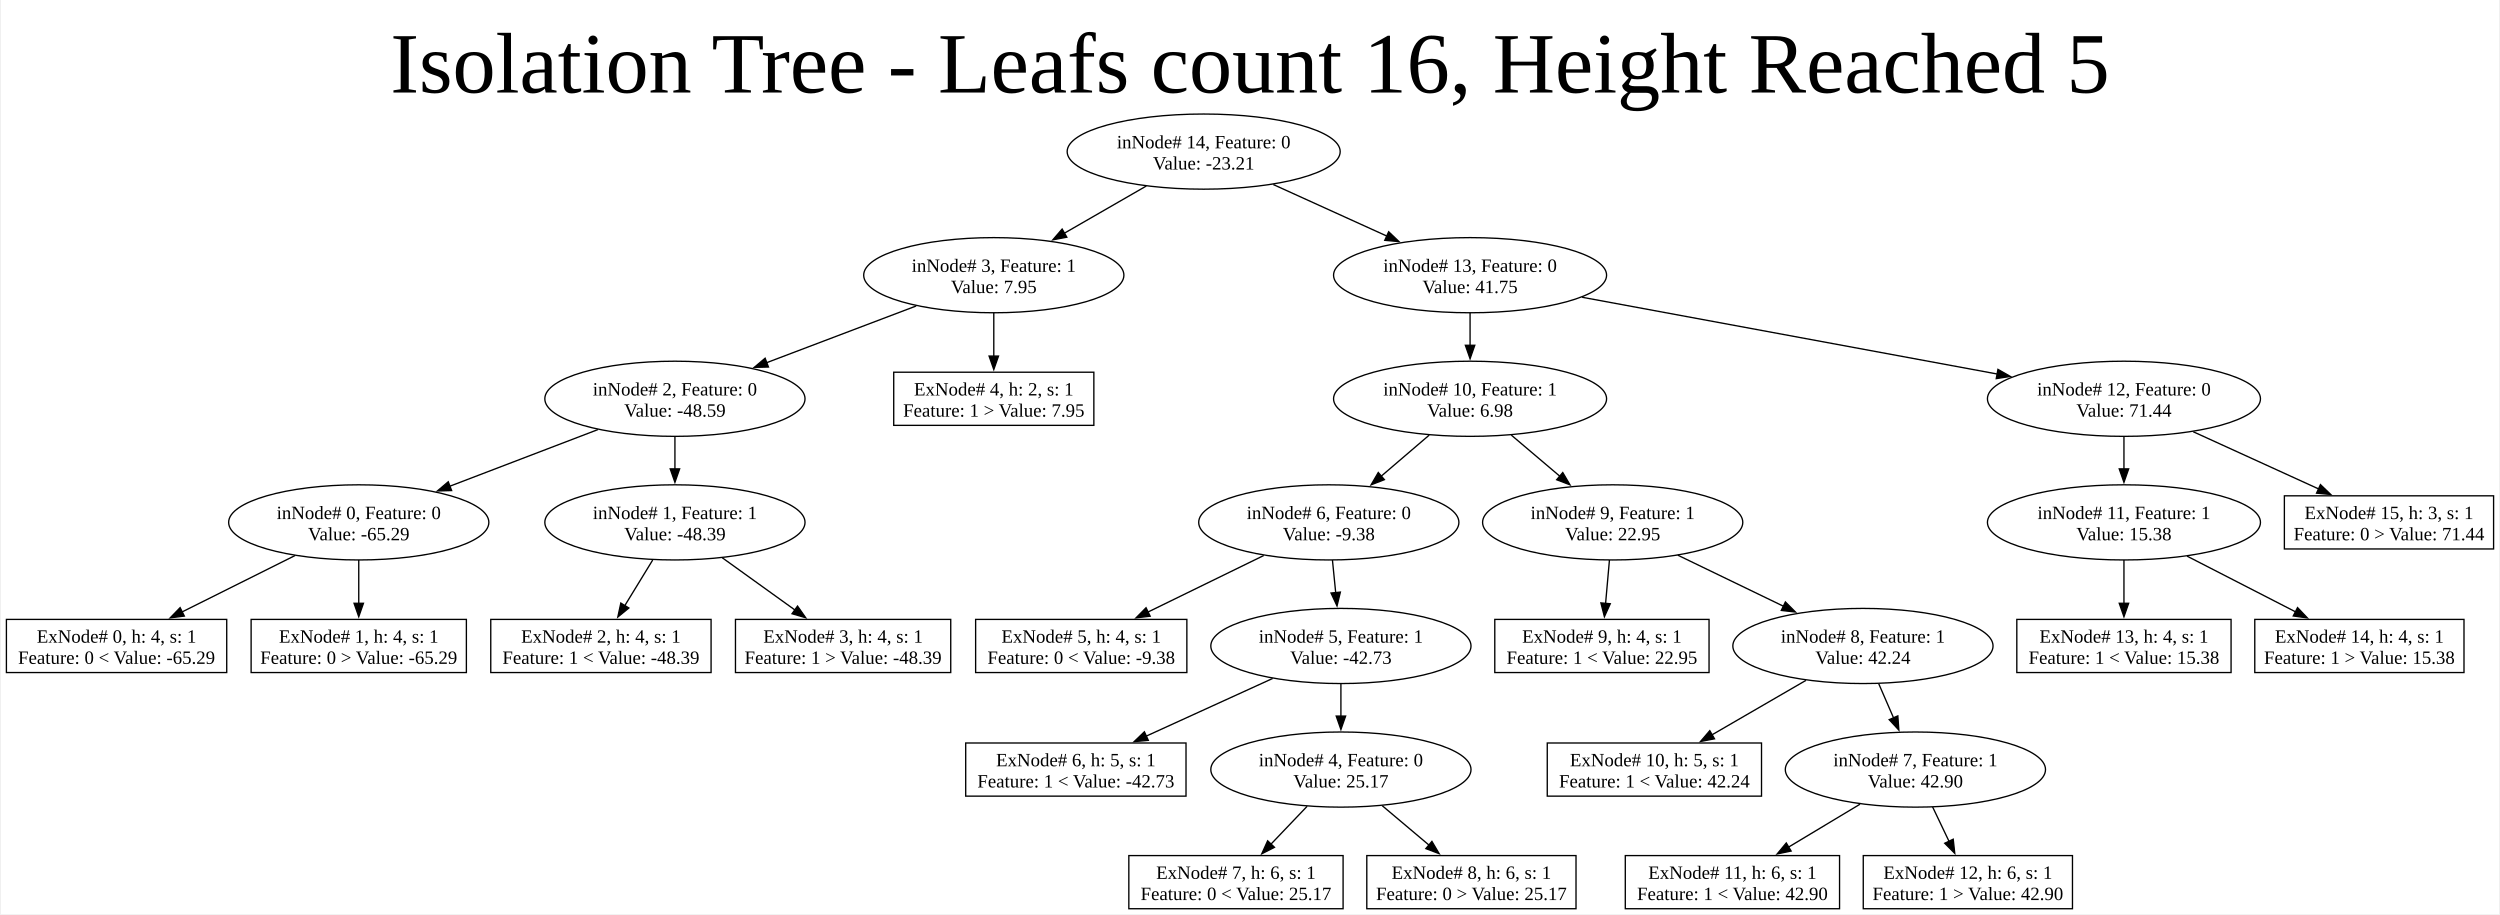
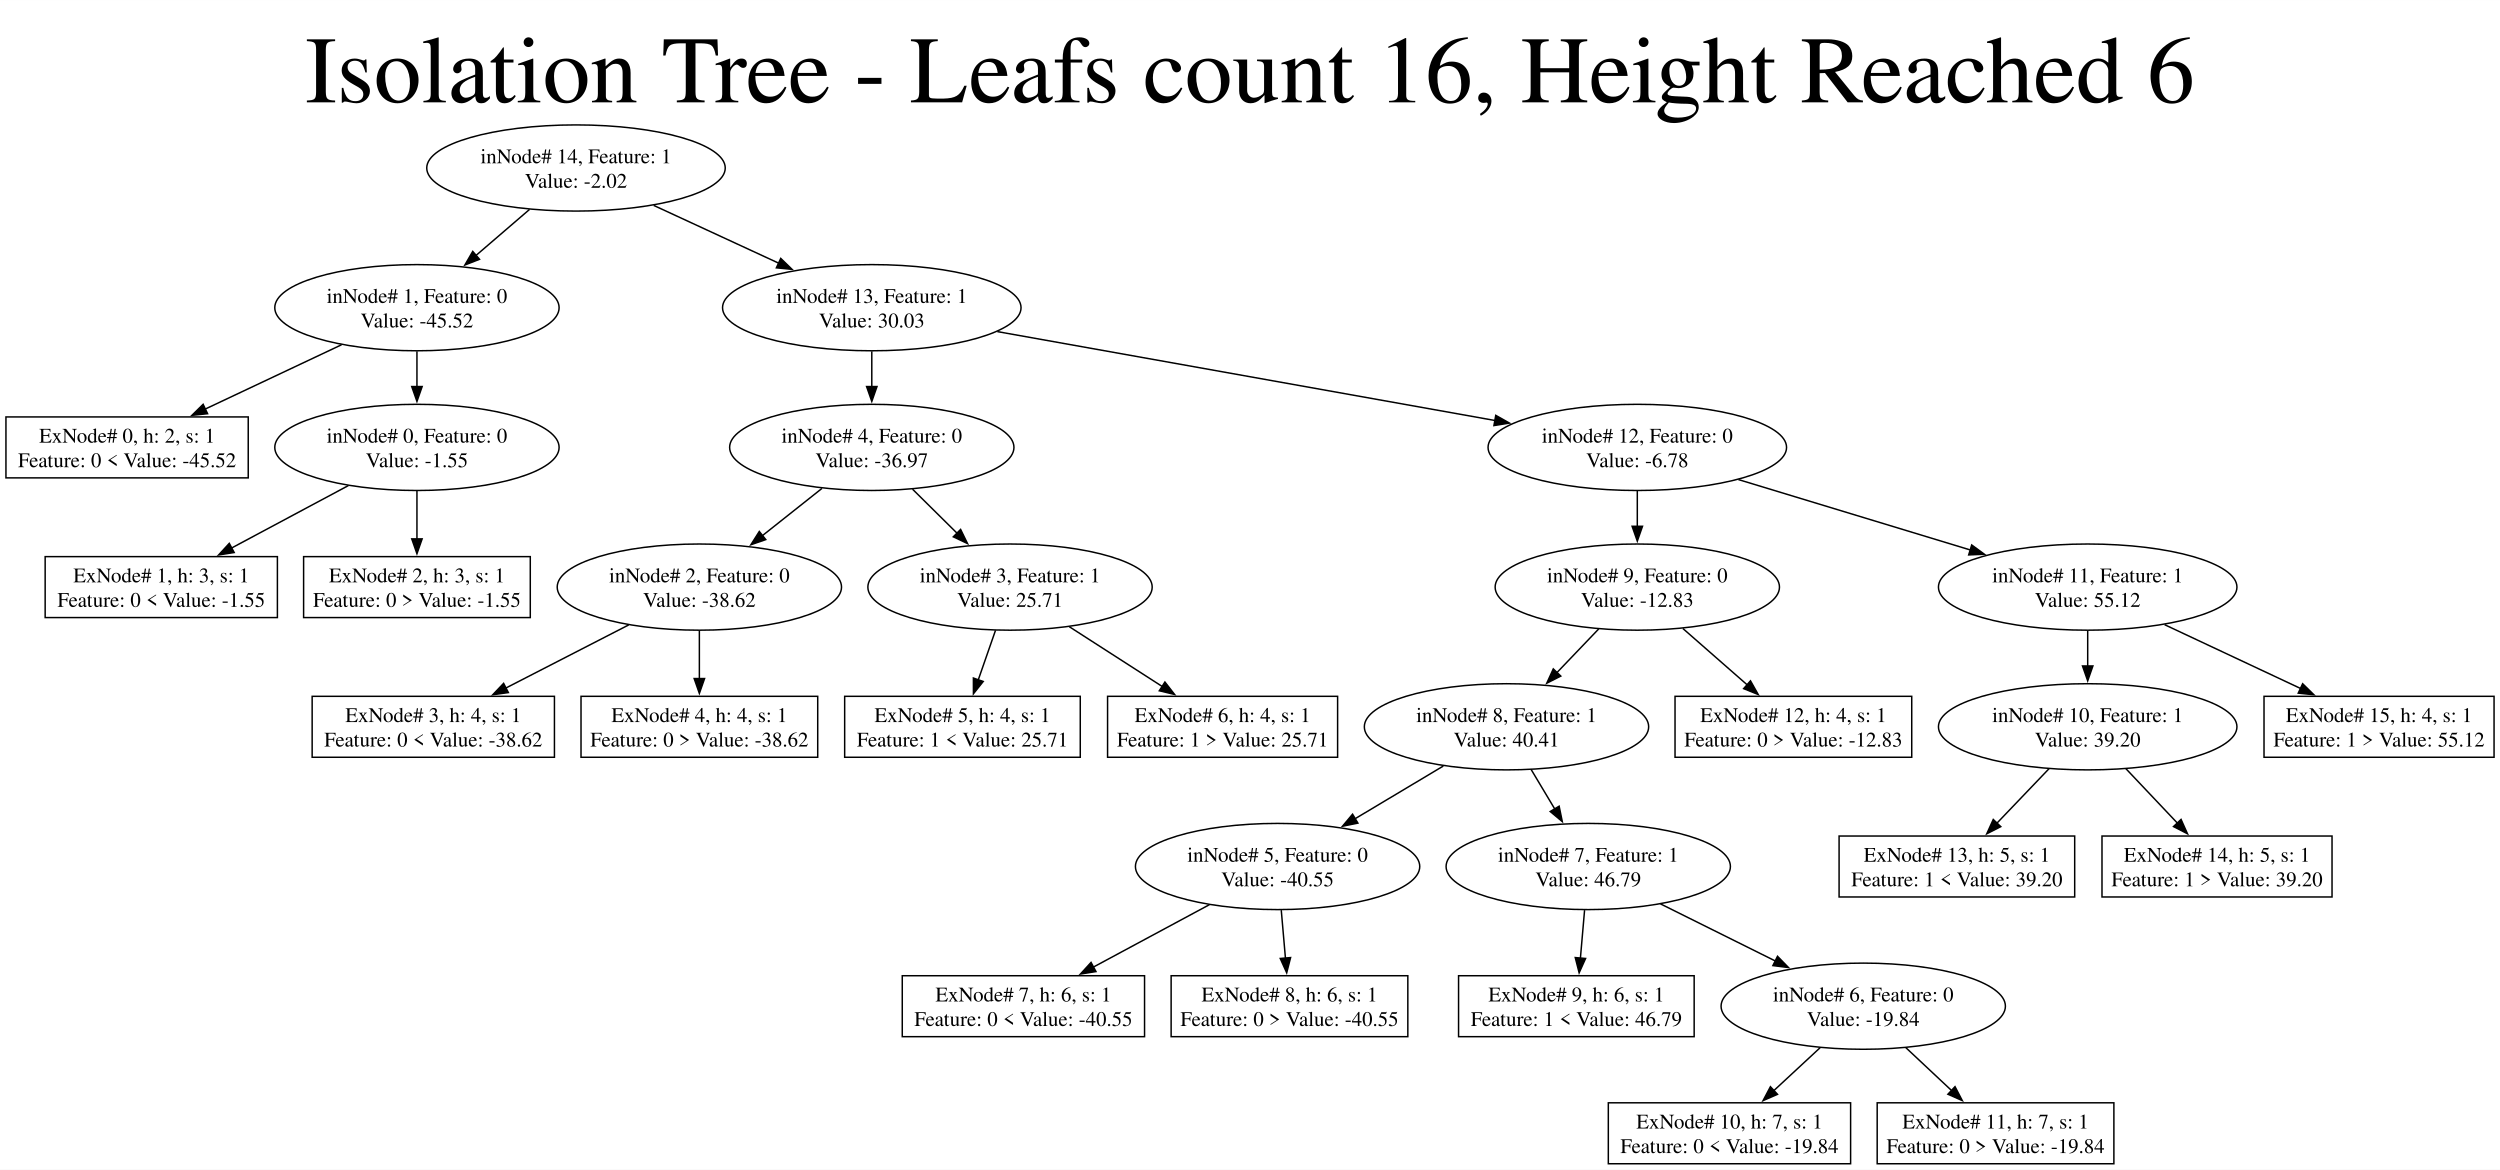
- <svg xmlns="http://www.w3.org/2000/svg" width="1857pt" height="679pt" viewBox="0.00 0.00 1856.62 679.42">
-   <g id="graph0" class="graph" transform="scale(1 1) rotate(0) translate(4 675.42)">
-     <polygon fill="white" stroke="none" points="-4,4 -4,-675.42 1852.62,-675.42 1852.62,4 -4,4" />
-     <text text-anchor="middle" x="924.31" y="-606.62" font-family="Times New Roman,serif" font-size="64.00">Isolation Tree - Leafs count 16, Height Reached 5</text>
+ <svg xmlns="http://www.w3.org/2000/svg" width="1682pt" height="787pt" viewBox="0.00 0.00 1681.88 786.88">
+   <g id="graph0" class="graph" transform="scale(1 1) rotate(0) translate(4 782.88)">
+     <polygon fill="white" stroke="none" points="-4,4 -4,-782.88 1677.88,-782.88 1677.88,4 -4,4" />
+     <text text-anchor="middle" x="836.94" y="-714.08" font-family="Times,serif" font-size="64.00">Isolation Tree - Leafs count 16, Height Reached 6</text>
    <g id="node1" class="node">
-       <ellipse fill="none" stroke="black" cx="889.88" cy="-562.74" rx="101.47" ry="27.93" />
-       <text text-anchor="middle" x="889.88" y="-565.19" font-family="Times New Roman,serif" font-size="14.00">inNode# 14, Feature: 0</text>
-       <text text-anchor="middle" x="889.88" y="-549.44" font-family="Times New Roman,serif" font-size="14.00">Value: -23.21</text>
+       <ellipse fill="none" stroke="black" cx="383.5" cy="-669.89" rx="100.41" ry="28.99" />
+       <text text-anchor="middle" x="383.5" y="-673.09" font-family="Times,serif" font-size="14.00">inNode# 14, Feature: 1</text>
+       <text text-anchor="middle" x="383.5" y="-656.59" font-family="Times,serif" font-size="14.00">Value: -2.02</text>
    </g>
    <g id="node2" class="node">
-       <ellipse fill="none" stroke="black" cx="733.88" cy="-470.88" rx="96.7" ry="27.93" />
-       <text text-anchor="middle" x="733.88" y="-473.33" font-family="Times New Roman,serif" font-size="14.00">inNode# 3, Feature: 1</text>
-       <text text-anchor="middle" x="733.88" y="-457.58" font-family="Times New Roman,serif" font-size="14.00">Value: 7.95</text>
+       <ellipse fill="none" stroke="black" cx="276.5" cy="-575.91" rx="95.64" ry="28.99" />
+       <text text-anchor="middle" x="276.5" y="-579.11" font-family="Times,serif" font-size="14.00">inNode# 1, Feature: 0</text>
+       <text text-anchor="middle" x="276.5" y="-562.61" font-family="Times,serif" font-size="14.00">Value: -45.52</text>
    </g>
    <g id="edge1" class="edge">
-       <path fill="none" stroke="black" d="M847.25,-537.18C828.42,-526.34 806.1,-513.48 786.26,-502.05" />
-       <polygon fill="black" stroke="black" points="788.17,-499.12 777.76,-497.16 784.68,-505.18 788.17,-499.12" />
+       <path fill="none" stroke="black" d="M352.26,-642.04C340.95,-632.31 328.01,-621.19 316.07,-610.92" />
+       <polygon fill="black" stroke="black" points="318.6,-608.48 308.74,-604.62 314.04,-613.79 318.6,-608.48" />
+     </g>
+     <g id="node7" class="node">
+       <ellipse fill="none" stroke="black" cx="582.5" cy="-575.91" rx="100.41" ry="28.99" />
+       <text text-anchor="middle" x="582.5" y="-579.11" font-family="Times,serif" font-size="14.00">inNode# 13, Feature: 1</text>
+       <text text-anchor="middle" x="582.5" y="-562.61" font-family="Times,serif" font-size="14.00">Value: 30.03</text>
+     </g>
+     <g id="edge6" class="edge">
+       <path fill="none" stroke="black" d="M435.78,-644.72C461.62,-632.78 492.98,-618.28 520.07,-605.76" />
+       <polygon fill="black" stroke="black" points="521.24,-609.08 528.85,-601.71 518.3,-602.72 521.24,-609.08" />
+     </g>
+     <g id="node3" class="node">
+       <polygon fill="none" stroke="black" points="163,-502.42 0,-502.42 0,-461.42 163,-461.42 163,-502.42" />
+       <text text-anchor="middle" x="81.5" y="-485.12" font-family="Times,serif" font-size="14.00">ExNode# 0, h: 2, s: 1</text>
+       <text text-anchor="middle" x="81.5" y="-468.62" font-family="Times,serif" font-size="14.00"> Feature: 0 &lt; Value: -45.52</text>
+     </g>
+     <g id="edge2" class="edge">
+       <path fill="none" stroke="black" d="M225.78,-550.98C197.53,-537.66 162.43,-521.1 133.92,-507.65" />
+       <polygon fill="black" stroke="black" points="135.65,-504.59 125.11,-503.49 132.66,-510.92 135.65,-504.59" />
+     </g>
+     <g id="node4" class="node">
+       <ellipse fill="none" stroke="black" cx="276.5" cy="-481.92" rx="95.64" ry="28.99" />
+       <text text-anchor="middle" x="276.5" y="-485.12" font-family="Times,serif" font-size="14.00">inNode# 0, Feature: 0</text>
+       <text text-anchor="middle" x="276.5" y="-468.62" font-family="Times,serif" font-size="14.00">Value: -1.55</text>
+     </g>
+     <g id="edge3" class="edge">
+       <path fill="none" stroke="black" d="M276.5,-546.56C276.5,-539.04 276.5,-530.78 276.5,-522.77" />
+       <polygon fill="black" stroke="black" points="280,-522.85 276.5,-512.85 273,-522.85 280,-522.85" />
+     </g>
+     <g id="node5" class="node">
+       <polygon fill="none" stroke="black" points="182.62,-408.44 26.38,-408.44 26.38,-367.44 182.62,-367.44 182.62,-408.44" />
+       <text text-anchor="middle" x="104.5" y="-391.14" font-family="Times,serif" font-size="14.00">ExNode# 1, h: 3, s: 1</text>
+       <text text-anchor="middle" x="104.5" y="-374.64" font-family="Times,serif" font-size="14.00"> Feature: 0 &lt; Value: -1.55</text>
+     </g>
+     <g id="edge4" class="edge">
+       <path fill="none" stroke="black" d="M230.41,-456.27C206.11,-443.28 176.36,-427.37 151.88,-414.28" />
+       <polygon fill="black" stroke="black" points="153.55,-411.2 143.08,-409.57 150.25,-417.37 153.55,-411.2" />
+     </g>
+     <g id="node6" class="node">
+       <polygon fill="none" stroke="black" points="352.75,-408.44 200.25,-408.44 200.25,-367.44 352.75,-367.44 352.75,-408.44" />
+       <text text-anchor="middle" x="276.5" y="-391.14" font-family="Times,serif" font-size="14.00">ExNode# 2, h: 3, s: 1</text>
+       <text text-anchor="middle" x="276.5" y="-374.64" font-family="Times,serif" font-size="14.00">Feature: 0 &gt; Value: -1.55</text>
+     </g>
+     <g id="edge5" class="edge">
+       <path fill="none" stroke="black" d="M276.5,-452.57C276.5,-442.3 276.5,-430.63 276.5,-420.12" />
+       <polygon fill="black" stroke="black" points="280,-420.4 276.5,-410.4 273,-420.4 280,-420.4" />
+     </g>
+     <g id="node8" class="node">
+       <ellipse fill="none" stroke="black" cx="582.5" cy="-481.92" rx="95.64" ry="28.99" />
+       <text text-anchor="middle" x="582.5" y="-485.12" font-family="Times,serif" font-size="14.00">inNode# 4, Feature: 0</text>
+       <text text-anchor="middle" x="582.5" y="-468.62" font-family="Times,serif" font-size="14.00">Value: -36.97</text>
+     </g>
+     <g id="edge7" class="edge">
+       <path fill="none" stroke="black" d="M582.5,-546.56C582.5,-539.04 582.5,-530.78 582.5,-522.77" />
+       <polygon fill="black" stroke="black" points="586,-522.85 582.5,-512.85 579,-522.85 586,-522.85" />
+     </g>
+     <g id="node15" class="node">
+       <ellipse fill="none" stroke="black" cx="1097.5" cy="-481.92" rx="100.41" ry="28.99" />
+       <text text-anchor="middle" x="1097.5" y="-485.12" font-family="Times,serif" font-size="14.00">inNode# 12, Feature: 0</text>
+       <text text-anchor="middle" x="1097.5" y="-468.62" font-family="Times,serif" font-size="14.00">Value: -6.78</text>
+     </g>
+     <g id="edge14" class="edge">
+       <path fill="none" stroke="black" d="M666.97,-559.82C758.92,-543.4 905.67,-517.19 1001.81,-500.01" />
+       <polygon fill="black" stroke="black" points="1002.27,-503.49 1011.5,-498.28 1001.04,-496.6 1002.27,-503.49" />
+     </g>
+     <g id="node9" class="node">
+       <ellipse fill="none" stroke="black" cx="466.5" cy="-387.94" rx="95.64" ry="28.99" />
+       <text text-anchor="middle" x="466.5" y="-391.14" font-family="Times,serif" font-size="14.00">inNode# 2, Feature: 0</text>
+       <text text-anchor="middle" x="466.5" y="-374.64" font-family="Times,serif" font-size="14.00">Value: -38.62</text>
+     </g>
+     <g id="edge8" class="edge">
+       <path fill="none" stroke="black" d="M548.95,-454.32C536.44,-444.4 522.08,-433.02 508.89,-422.55" />
+       <polygon fill="black" stroke="black" points="511.17,-419.9 501.16,-416.43 506.82,-425.38 511.17,-419.9" />
+     </g>
+     <g id="node12" class="node">
+       <ellipse fill="none" stroke="black" cx="675.5" cy="-387.94" rx="95.64" ry="28.99" />
+       <text text-anchor="middle" x="675.5" y="-391.14" font-family="Times,serif" font-size="14.00">inNode# 3, Feature: 1</text>
+       <text text-anchor="middle" x="675.5" y="-374.64" font-family="Times,serif" font-size="14.00">Value: 25.71</text>
+     </g>
+     <g id="edge11" class="edge">
+       <path fill="none" stroke="black" d="M609.9,-453.82C619.28,-444.55 629.91,-434.03 639.84,-424.21" />
+       <polygon fill="black" stroke="black" points="642.25,-426.75 646.9,-417.23 637.33,-421.77 642.25,-426.75" />
+     </g>
+     <g id="node10" class="node">
+       <polygon fill="none" stroke="black" points="369,-314.46 206,-314.46 206,-273.46 369,-273.46 369,-314.46" />
+       <text text-anchor="middle" x="287.5" y="-297.16" font-family="Times,serif" font-size="14.00">ExNode# 3, h: 4, s: 1</text>
+       <text text-anchor="middle" x="287.5" y="-280.66" font-family="Times,serif" font-size="14.00"> Feature: 0 &lt; Value: -38.62</text>
+     </g>
+     <g id="edge9" class="edge">
+       <path fill="none" stroke="black" d="M419,-362.53C393.4,-349.38 361.87,-333.17 336.1,-319.93" />
+       <polygon fill="black" stroke="black" points="338.01,-316.98 327.51,-315.52 334.81,-323.2 338.01,-316.98" />
    </g>
    <g id="node11" class="node">
-       <ellipse fill="none" stroke="black" cx="1087.88" cy="-470.88" rx="101.47" ry="27.93" />
-       <text text-anchor="middle" x="1087.88" y="-473.33" font-family="Times New Roman,serif" font-size="14.00">inNode# 13, Feature: 0</text>
-       <text text-anchor="middle" x="1087.88" y="-457.58" font-family="Times New Roman,serif" font-size="14.00">Value: 41.75</text>
+       <polygon fill="none" stroke="black" points="546.12,-314.46 386.88,-314.46 386.88,-273.46 546.12,-273.46 546.12,-314.46" />
+       <text text-anchor="middle" x="466.5" y="-297.16" font-family="Times,serif" font-size="14.00">ExNode# 4, h: 4, s: 1</text>
+       <text text-anchor="middle" x="466.5" y="-280.66" font-family="Times,serif" font-size="14.00">Feature: 0 &gt; Value: -38.62</text>
    </g>
    <g id="edge10" class="edge">
-       <path fill="none" stroke="black" d="M941.64,-538.25C967.55,-526.49 999.09,-512.17 1026.24,-499.85" />
-       <polygon fill="black" stroke="black" points="1027.38,-503.18 1035.04,-495.86 1024.48,-496.8 1027.38,-503.18" />
-     </g>
-     <g id="node3" class="node">
-       <ellipse fill="none" stroke="black" cx="496.88" cy="-379.02" rx="96.7" ry="27.93" />
-       <text text-anchor="middle" x="496.88" y="-381.47" font-family="Times New Roman,serif" font-size="14.00">inNode# 2, Feature: 0</text>
-       <text text-anchor="middle" x="496.88" y="-365.72" font-family="Times New Roman,serif" font-size="14.00">Value: -48.59</text>
-     </g>
-     <g id="edge2" class="edge">
-       <path fill="none" stroke="black" d="M676.2,-448.01C642.68,-435.3 600.24,-419.21 565.06,-405.87" />
-       <polygon fill="black" stroke="black" points="566.4,-402.63 555.81,-402.36 563.92,-409.18 566.4,-402.63" />
-     </g>
-     <g id="node10" class="node">
-       <polygon fill="none" stroke="black" points="808.25,-398.77 659.5,-398.77 659.5,-359.27 808.25,-359.27 808.25,-398.77" />
-       <text text-anchor="middle" x="733.88" y="-381.47" font-family="Times New Roman,serif" font-size="14.00">ExNode# 4, h: 2, s: 1</text>
-       <text text-anchor="middle" x="733.88" y="-365.72" font-family="Times New Roman,serif" font-size="14.00">Feature: 1 &gt; Value: 7.95</text>
-     </g>
-     <g id="edge9" class="edge">
-       <path fill="none" stroke="black" d="M733.88,-442.92C733.88,-432.7 733.88,-421 733.88,-410.48" />
-       <polygon fill="black" stroke="black" points="737.38,-410.76 733.88,-400.76 730.38,-410.76 737.38,-410.76" />
-     </g>
-     <g id="node4" class="node">
-       <ellipse fill="none" stroke="black" cx="261.88" cy="-287.15" rx="96.7" ry="27.93" />
-       <text text-anchor="middle" x="261.88" y="-289.6" font-family="Times New Roman,serif" font-size="14.00">inNode# 0, Feature: 0</text>
-       <text text-anchor="middle" x="261.88" y="-273.85" font-family="Times New Roman,serif" font-size="14.00">Value: -65.29</text>
-     </g>
-     <g id="edge3" class="edge">
-       <path fill="none" stroke="black" d="M439.69,-356.15C406.44,-343.44 364.36,-327.34 329.49,-314.01" />
-       <polygon fill="black" stroke="black" points="330.91,-310.81 320.32,-310.5 328.41,-317.34 330.91,-310.81" />
-     </g>
-     <g id="node7" class="node">
-       <ellipse fill="none" stroke="black" cx="496.88" cy="-287.15" rx="96.7" ry="27.93" />
-       <text text-anchor="middle" x="496.88" y="-289.6" font-family="Times New Roman,serif" font-size="14.00">inNode# 1, Feature: 1</text>
-       <text text-anchor="middle" x="496.88" y="-273.85" font-family="Times New Roman,serif" font-size="14.00">Value: -48.39</text>
-     </g>
-     <g id="edge6" class="edge">
-       <path fill="none" stroke="black" d="M496.88,-351.05C496.88,-343.39 496.88,-334.9 496.88,-326.69" />
-       <polygon fill="black" stroke="black" points="500.38,-326.92 496.88,-316.92 493.38,-326.92 500.38,-326.92" />
-     </g>
-     <g id="node5" class="node">
-       <polygon fill="none" stroke="black" points="163.75,-215.04 0,-215.04 0,-175.54 163.75,-175.54 163.75,-215.04" />
-       <text text-anchor="middle" x="81.88" y="-197.74" font-family="Times New Roman,serif" font-size="14.00">ExNode# 0, h: 4, s: 1</text>
-       <text text-anchor="middle" x="81.88" y="-181.99" font-family="Times New Roman,serif" font-size="14.00"> Feature: 0 &lt; Value: -65.29</text>
-     </g>
-     <g id="edge4" class="edge">
-       <path fill="none" stroke="black" d="M214.58,-262.54C188.65,-249.6 156.56,-233.58 130.43,-220.53" />
-       <polygon fill="black" stroke="black" points="132.24,-217.52 121.73,-216.19 129.11,-223.79 132.24,-217.52" />
-     </g>
-     <g id="node6" class="node">
-       <polygon fill="none" stroke="black" points="341.88,-215.04 181.88,-215.04 181.88,-175.54 341.88,-175.54 341.88,-215.04" />
-       <text text-anchor="middle" x="261.88" y="-197.74" font-family="Times New Roman,serif" font-size="14.00">ExNode# 1, h: 4, s: 1</text>
-       <text text-anchor="middle" x="261.88" y="-181.99" font-family="Times New Roman,serif" font-size="14.00">Feature: 0 &gt; Value: -65.29</text>
-     </g>
-     <g id="edge5" class="edge">
-       <path fill="none" stroke="black" d="M261.88,-259.19C261.88,-248.98 261.88,-237.27 261.88,-226.76" />
-       <polygon fill="black" stroke="black" points="265.38,-227.04 261.88,-217.04 258.38,-227.04 265.38,-227.04" />
-     </g>
-     <g id="node8" class="node">
-       <polygon fill="none" stroke="black" points="523.75,-215.04 360,-215.04 360,-175.54 523.75,-175.54 523.75,-215.04" />
-       <text text-anchor="middle" x="441.88" y="-197.74" font-family="Times New Roman,serif" font-size="14.00">ExNode# 2, h: 4, s: 1</text>
-       <text text-anchor="middle" x="441.88" y="-181.99" font-family="Times New Roman,serif" font-size="14.00"> Feature: 1 &lt; Value: -48.39</text>
-     </g>
-     <g id="edge7" class="edge">
-       <path fill="none" stroke="black" d="M480.37,-259.19C473.78,-248.43 466.19,-236.01 459.49,-225.07" />
-       <polygon fill="black" stroke="black" points="462.64,-223.52 454.44,-216.82 456.67,-227.18 462.64,-223.52" />
-     </g>
-     <g id="node9" class="node">
-       <polygon fill="none" stroke="black" points="701.88,-215.04 541.88,-215.04 541.88,-175.54 701.88,-175.54 701.88,-215.04" />
-       <text text-anchor="middle" x="621.88" y="-197.74" font-family="Times New Roman,serif" font-size="14.00">ExNode# 3, h: 4, s: 1</text>
-       <text text-anchor="middle" x="621.88" y="-181.99" font-family="Times New Roman,serif" font-size="14.00">Feature: 1 &gt; Value: -48.39</text>
-     </g>
-     <g id="edge8" class="edge">
-       <path fill="none" stroke="black" d="M532.03,-260.88C548.97,-248.71 569.24,-234.13 586.24,-221.91" />
-       <polygon fill="black" stroke="black" points="588,-224.95 594.08,-216.28 583.92,-219.27 588,-224.95" />
-     </g>
-     <g id="node12" class="node">
-       <ellipse fill="none" stroke="black" cx="1087.88" cy="-379.02" rx="101.47" ry="27.93" />
-       <text text-anchor="middle" x="1087.88" y="-381.47" font-family="Times New Roman,serif" font-size="14.00">inNode# 10, Feature: 1</text>
-       <text text-anchor="middle" x="1087.88" y="-365.72" font-family="Times New Roman,serif" font-size="14.00">Value: 6.98</text>
-     </g>
-     <g id="edge11" class="edge">
-       <path fill="none" stroke="black" d="M1087.88,-442.92C1087.88,-435.25 1087.88,-426.76 1087.88,-418.56" />
-       <polygon fill="black" stroke="black" points="1091.38,-418.78 1087.88,-408.78 1084.38,-418.78 1091.38,-418.78" />
+       <path fill="none" stroke="black" d="M466.5,-358.59C466.5,-348.31 466.5,-336.65 466.5,-326.14" />
+       <polygon fill="black" stroke="black" points="470,-326.41 466.5,-316.41 463,-326.41 470,-326.41" />
+     </g>
+     <g id="node13" class="node">
+       <polygon fill="none" stroke="black" points="722.75,-314.46 564.25,-314.46 564.25,-273.46 722.75,-273.46 722.75,-314.46" />
+       <text text-anchor="middle" x="643.5" y="-297.16" font-family="Times,serif" font-size="14.00">ExNode# 5, h: 4, s: 1</text>
+       <text text-anchor="middle" x="643.5" y="-280.66" font-family="Times,serif" font-size="14.00"> Feature: 1 &lt; Value: 25.71</text>
+     </g>
+     <g id="edge12" class="edge">
+       <path fill="none" stroke="black" d="M665.73,-358.84C662.04,-348.25 657.84,-336.17 654.08,-325.38" />
+       <polygon fill="black" stroke="black" points="657.46,-324.45 650.87,-316.15 650.85,-326.75 657.46,-324.45" />
+     </g>
+     <g id="node14" class="node">
+       <polygon fill="none" stroke="black" points="895.88,-314.46 741.12,-314.46 741.12,-273.46 895.88,-273.46 895.88,-314.46" />
+       <text text-anchor="middle" x="818.5" y="-297.16" font-family="Times,serif" font-size="14.00">ExNode# 6, h: 4, s: 1</text>
+       <text text-anchor="middle" x="818.5" y="-280.66" font-family="Times,serif" font-size="14.00">Feature: 1 &gt; Value: 25.71</text>
+     </g>
+     <g id="edge13" class="edge">
+       <path fill="none" stroke="black" d="M715.33,-361.32C734.85,-348.77 758.3,-333.68 777.91,-321.06" />
+       <polygon fill="black" stroke="black" points="779.7,-324.08 786.21,-315.72 775.91,-318.19 779.7,-324.08" />
+     </g>
+     <g id="node16" class="node">
+       <ellipse fill="none" stroke="black" cx="1097.5" cy="-387.94" rx="95.64" ry="28.99" />
+       <text text-anchor="middle" x="1097.5" y="-391.14" font-family="Times,serif" font-size="14.00">inNode# 9, Feature: 0</text>
+       <text text-anchor="middle" x="1097.5" y="-374.64" font-family="Times,serif" font-size="14.00">Value: -12.83</text>
+     </g>
+     <g id="edge15" class="edge">
+       <path fill="none" stroke="black" d="M1097.5,-452.57C1097.5,-445.06 1097.5,-436.79 1097.5,-428.79" />
+       <polygon fill="black" stroke="black" points="1101,-428.87 1097.5,-418.87 1094,-428.87 1101,-428.87" />
    </g>
    <g id="node27" class="node">
-       <ellipse fill="none" stroke="black" cx="1573.88" cy="-379.02" rx="101.47" ry="27.93" />
-       <text text-anchor="middle" x="1573.88" y="-381.47" font-family="Times New Roman,serif" font-size="14.00">inNode# 12, Feature: 0</text>
-       <text text-anchor="middle" x="1573.88" y="-365.72" font-family="Times New Roman,serif" font-size="14.00">Value: 71.44</text>
+       <ellipse fill="none" stroke="black" cx="1400.5" cy="-387.94" rx="100.41" ry="28.99" />
+       <text text-anchor="middle" x="1400.5" y="-391.14" font-family="Times,serif" font-size="14.00">inNode# 11, Feature: 1</text>
+       <text text-anchor="middle" x="1400.5" y="-374.64" font-family="Times,serif" font-size="14.00">Value: 55.12</text>
    </g>
    <g id="edge26" class="edge">
-       <path fill="none" stroke="black" d="M1171.15,-454.48C1256.86,-438.63 1390.17,-413.98 1479.68,-397.43" />
-       <polygon fill="black" stroke="black" points="1480.23,-400.89 1489.43,-395.63 1478.96,-394.01 1480.23,-400.89" />
-     </g>
-     <g id="node13" class="node">
-       <ellipse fill="none" stroke="black" cx="982.88" cy="-287.15" rx="96.7" ry="27.93" />
-       <text text-anchor="middle" x="982.88" y="-289.6" font-family="Times New Roman,serif" font-size="14.00">inNode# 6, Feature: 0</text>
-       <text text-anchor="middle" x="982.88" y="-273.85" font-family="Times New Roman,serif" font-size="14.00">Value: -9.38</text>
-     </g>
-     <g id="edge12" class="edge">
-       <path fill="none" stroke="black" d="M1057.5,-352.02C1046.29,-342.43 1033.44,-331.43 1021.59,-321.29" />
-       <polygon fill="black" stroke="black" points="1024.2,-318.91 1014.33,-315.07 1019.65,-324.23 1024.2,-318.91" />
+       <path fill="none" stroke="black" d="M1165.5,-460.28C1211.81,-446.22 1273.26,-427.57 1321.71,-412.86" />
+       <polygon fill="black" stroke="black" points="1322.47,-416.29 1331.02,-410.03 1320.43,-409.59 1322.47,-416.29" />
+     </g>
+     <g id="node17" class="node">
+       <ellipse fill="none" stroke="black" cx="1009.5" cy="-293.96" rx="95.64" ry="28.99" />
+       <text text-anchor="middle" x="1009.5" y="-297.16" font-family="Times,serif" font-size="14.00">inNode# 8, Feature: 1</text>
+       <text text-anchor="middle" x="1009.5" y="-280.66" font-family="Times,serif" font-size="14.00">Value: 40.41</text>
+     </g>
+     <g id="edge16" class="edge">
+       <path fill="none" stroke="black" d="M1071.57,-359.84C1062.7,-350.57 1052.64,-340.05 1043.24,-330.23" />
+       <polygon fill="black" stroke="black" points="1046.03,-328.08 1036.59,-323.28 1040.98,-332.92 1046.03,-328.08" />
+     </g>
+     <g id="node26" class="node">
+       <polygon fill="none" stroke="black" points="1282.12,-314.46 1122.88,-314.46 1122.88,-273.46 1282.12,-273.46 1282.12,-314.46" />
+       <text text-anchor="middle" x="1202.5" y="-297.16" font-family="Times,serif" font-size="14.00">ExNode# 12, h: 4, s: 1</text>
+       <text text-anchor="middle" x="1202.5" y="-280.66" font-family="Times,serif" font-size="14.00">Feature: 0 &gt; Value: -12.83</text>
+     </g>
+     <g id="edge25" class="edge">
+       <path fill="none" stroke="black" d="M1128.15,-360.09C1141.76,-348.17 1157.75,-334.16 1171.4,-322.2" />
+       <polygon fill="black" stroke="black" points="1173.64,-324.89 1178.85,-315.67 1169.03,-319.63 1173.64,-324.89" />
+     </g>
+     <g id="node18" class="node">
+       <ellipse fill="none" stroke="black" cx="855.5" cy="-199.97" rx="95.64" ry="28.99" />
+       <text text-anchor="middle" x="855.5" y="-203.17" font-family="Times,serif" font-size="14.00">inNode# 5, Feature: 0</text>
+       <text text-anchor="middle" x="855.5" y="-186.67" font-family="Times,serif" font-size="14.00">Value: -40.55</text>
+     </g>
+     <g id="edge17" class="edge">
+       <path fill="none" stroke="black" d="M967.01,-267.58C948.66,-256.62 927.02,-243.69 907.71,-232.16" />
+       <polygon fill="black" stroke="black" points="909.53,-229.17 899.15,-227.05 905.94,-235.18 909.53,-229.17" />
+     </g>
+     <g id="node21" class="node">
+       <ellipse fill="none" stroke="black" cx="1064.5" cy="-199.97" rx="95.64" ry="28.99" />
+       <text text-anchor="middle" x="1064.5" y="-203.17" font-family="Times,serif" font-size="14.00">inNode# 7, Feature: 1</text>
+       <text text-anchor="middle" x="1064.5" y="-186.67" font-family="Times,serif" font-size="14.00">Value: 46.79</text>
+     </g>
+     <g id="edge20" class="edge">
+       <path fill="none" stroke="black" d="M1026,-265.36C1031.01,-256.98 1036.61,-247.62 1041.95,-238.69" />
+       <polygon fill="black" stroke="black" points="1044.91,-240.55 1047.04,-230.17 1038.91,-236.96 1044.91,-240.55" />
+     </g>
+     <g id="node19" class="node">
+       <polygon fill="none" stroke="black" points="766,-126.49 603,-126.49 603,-85.49 766,-85.49 766,-126.49" />
+       <text text-anchor="middle" x="684.5" y="-109.19" font-family="Times,serif" font-size="14.00">ExNode# 7, h: 6, s: 1</text>
+       <text text-anchor="middle" x="684.5" y="-92.69" font-family="Times,serif" font-size="14.00"> Feature: 0 &lt; Value: -40.55</text>
+     </g>
+     <g id="edge18" class="edge">
+       <path fill="none" stroke="black" d="M809.68,-174.32C785.52,-161.33 755.95,-145.42 731.61,-132.33" />
+       <polygon fill="black" stroke="black" points="733.32,-129.28 722.86,-127.63 730.01,-135.45 733.32,-129.28" />
    </g>
    <g id="node20" class="node">
-       <ellipse fill="none" stroke="black" cx="1193.88" cy="-287.15" rx="96.7" ry="27.93" />
-       <text text-anchor="middle" x="1193.88" y="-289.6" font-family="Times New Roman,serif" font-size="14.00">inNode# 9, Feature: 1</text>
-       <text text-anchor="middle" x="1193.88" y="-273.85" font-family="Times New Roman,serif" font-size="14.00">Value: 22.95</text>
+       <polygon fill="none" stroke="black" points="943.12,-126.49 783.88,-126.49 783.88,-85.49 943.12,-85.49 943.12,-126.49" />
+       <text text-anchor="middle" x="863.5" y="-109.19" font-family="Times,serif" font-size="14.00">ExNode# 8, h: 6, s: 1</text>
+       <text text-anchor="middle" x="863.5" y="-92.69" font-family="Times,serif" font-size="14.00">Feature: 0 &gt; Value: -40.55</text>
    </g>
    <g id="edge19" class="edge">
-       <path fill="none" stroke="black" d="M1118.53,-352.02C1129.85,-342.43 1142.83,-331.43 1154.79,-321.29" />
-       <polygon fill="black" stroke="black" points="1156.77,-324.2 1162.13,-315.07 1152.24,-318.86 1156.77,-324.2" />
-     </g>
-     <g id="node14" class="node">
-       <polygon fill="none" stroke="black" points="877.38,-215.04 720.38,-215.04 720.38,-175.54 877.38,-175.54 877.38,-215.04" />
-       <text text-anchor="middle" x="798.88" y="-197.74" font-family="Times New Roman,serif" font-size="14.00">ExNode# 5, h: 4, s: 1</text>
-       <text text-anchor="middle" x="798.88" y="-181.99" font-family="Times New Roman,serif" font-size="14.00"> Feature: 0 &lt; Value: -9.38</text>
-     </g>
-     <g id="edge13" class="edge">
-       <path fill="none" stroke="black" d="M934.53,-262.54C908.02,-249.6 875.22,-233.58 848.51,-220.53" />
-       <polygon fill="black" stroke="black" points="850.11,-217.42 839.59,-216.18 847.04,-223.71 850.11,-217.42" />
-     </g>
-     <g id="node15" class="node">
-       <ellipse fill="none" stroke="black" cx="991.88" cy="-195.29" rx="96.7" ry="27.93" />
-       <text text-anchor="middle" x="991.88" y="-197.74" font-family="Times New Roman,serif" font-size="14.00">inNode# 5, Feature: 1</text>
-       <text text-anchor="middle" x="991.88" y="-181.99" font-family="Times New Roman,serif" font-size="14.00">Value: -42.73</text>
-     </g>
-     <g id="edge14" class="edge">
-       <path fill="none" stroke="black" d="M985.58,-259.19C986.34,-251.53 987.19,-243.04 988.01,-234.83" />
-       <polygon fill="black" stroke="black" points="991.48,-235.35 988.99,-225.05 984.52,-234.65 991.48,-235.35" />
-     </g>
-     <g id="node16" class="node">
-       <polygon fill="none" stroke="black" points="876.75,-123.18 713,-123.18 713,-83.68 876.75,-83.68 876.75,-123.18" />
-       <text text-anchor="middle" x="794.88" y="-105.88" font-family="Times New Roman,serif" font-size="14.00">ExNode# 6, h: 5, s: 1</text>
-       <text text-anchor="middle" x="794.88" y="-90.13" font-family="Times New Roman,serif" font-size="14.00"> Feature: 1 &lt; Value: -42.73</text>
-     </g>
-     <g id="edge15" class="edge">
-       <path fill="none" stroke="black" d="M941.14,-171.15C912.31,-158 876.26,-141.56 847.17,-128.29" />
-       <polygon fill="black" stroke="black" points="848.72,-125.15 838.17,-124.18 845.82,-131.52 848.72,-125.15" />
-     </g>
-     <g id="node17" class="node">
-       <ellipse fill="none" stroke="black" cx="991.88" cy="-103.43" rx="96.7" ry="27.93" />
-       <text text-anchor="middle" x="991.88" y="-105.88" font-family="Times New Roman,serif" font-size="14.00">inNode# 4, Feature: 0</text>
-       <text text-anchor="middle" x="991.88" y="-90.13" font-family="Times New Roman,serif" font-size="14.00">Value: 25.17</text>
-     </g>
-     <g id="edge16" class="edge">
-       <path fill="none" stroke="black" d="M991.88,-167.33C991.88,-159.67 991.88,-151.18 991.88,-142.97" />
-       <polygon fill="black" stroke="black" points="995.38,-143.2 991.88,-133.2 988.38,-143.2 995.38,-143.2" />
-     </g>
-     <g id="node18" class="node">
-       <polygon fill="none" stroke="black" points="993.5,-39.5 834.25,-39.5 834.25,0 993.5,0 993.5,-39.5" />
-       <text text-anchor="middle" x="913.88" y="-22.2" font-family="Times New Roman,serif" font-size="14.00">ExNode# 7, h: 6, s: 1</text>
-       <text text-anchor="middle" x="913.88" y="-6.45" font-family="Times New Roman,serif" font-size="14.00"> Feature: 0 &lt; Value: 25.17</text>
-     </g>
-     <g id="edge17" class="edge">
-       <path fill="none" stroke="black" d="M966.77,-76.14C958.19,-67.16 948.59,-57.1 939.95,-48.05" />
-       <polygon fill="black" stroke="black" points="942.5,-45.65 933.06,-40.84 937.43,-50.49 942.5,-45.65" />
-     </g>
-     <g id="node19" class="node">
-       <polygon fill="none" stroke="black" points="1166.62,-39.5 1011.12,-39.5 1011.12,0 1166.62,0 1166.62,-39.5" />
-       <text text-anchor="middle" x="1088.88" y="-22.2" font-family="Times New Roman,serif" font-size="14.00">ExNode# 8, h: 6, s: 1</text>
-       <text text-anchor="middle" x="1088.88" y="-6.45" font-family="Times New Roman,serif" font-size="14.00">Feature: 0 &gt; Value: 25.17</text>
-     </g>
-     <g id="edge18" class="edge">
-       <path fill="none" stroke="black" d="M1022.57,-76.59C1033.69,-67.22 1046.27,-56.63 1057.45,-47.21" />
-       <polygon fill="black" stroke="black" points="1059.52,-50.05 1064.91,-40.93 1055.01,-44.69 1059.52,-50.05" />
-     </g>
-     <g id="node21" class="node">
-       <polygon fill="none" stroke="black" points="1265.5,-215.04 1106.25,-215.04 1106.25,-175.54 1265.5,-175.54 1265.5,-215.04" />
-       <text text-anchor="middle" x="1185.88" y="-197.74" font-family="Times New Roman,serif" font-size="14.00">ExNode# 9, h: 4, s: 1</text>
-       <text text-anchor="middle" x="1185.88" y="-181.99" font-family="Times New Roman,serif" font-size="14.00"> Feature: 1 &lt; Value: 22.95</text>
-     </g>
-     <g id="edge20" class="edge">
-       <path fill="none" stroke="black" d="M1191.47,-259.19C1190.57,-248.98 1189.52,-237.27 1188.59,-226.76" />
-       <polygon fill="black" stroke="black" points="1192.09,-226.69 1187.72,-217.04 1185.12,-227.31 1192.09,-226.69" />
+       <path fill="none" stroke="black" d="M857.97,-170.63C858.86,-160.35 859.87,-148.68 860.79,-138.17" />
+       <polygon fill="black" stroke="black" points="864.25,-138.71 861.63,-128.44 857.28,-138.1 864.25,-138.71" />
    </g>
    <g id="node22" class="node">
-       <ellipse fill="none" stroke="black" cx="1379.88" cy="-195.29" rx="96.7" ry="27.93" />
-       <text text-anchor="middle" x="1379.88" y="-197.74" font-family="Times New Roman,serif" font-size="14.00">inNode# 8, Feature: 1</text>
-       <text text-anchor="middle" x="1379.88" y="-181.99" font-family="Times New Roman,serif" font-size="14.00">Value: 42.24</text>
+       <polygon fill="none" stroke="black" points="1135.75,-126.49 977.25,-126.49 977.25,-85.49 1135.75,-85.49 1135.75,-126.49" />
+       <text text-anchor="middle" x="1056.5" y="-109.19" font-family="Times,serif" font-size="14.00">ExNode# 9, h: 6, s: 1</text>
+       <text text-anchor="middle" x="1056.5" y="-92.69" font-family="Times,serif" font-size="14.00"> Feature: 1 &lt; Value: 46.79</text>
    </g>
    <g id="edge21" class="edge">
-       <path fill="none" stroke="black" d="M1242.26,-262.78C1266.29,-251.17 1295.53,-237.04 1320.86,-224.8" />
-       <polygon fill="black" stroke="black" points="1322.24,-228.02 1329.72,-220.52 1319.2,-221.72 1322.24,-228.02" />
+       <path fill="none" stroke="black" d="M1062.03,-170.63C1061.14,-160.35 1060.13,-148.68 1059.21,-138.17" />
+       <polygon fill="black" stroke="black" points="1062.72,-138.1 1058.37,-128.44 1055.75,-138.71 1062.72,-138.1" />
    </g>
    <g id="node23" class="node">
-       <polygon fill="none" stroke="black" points="1304.5,-123.18 1145.25,-123.18 1145.25,-83.68 1304.5,-83.68 1304.5,-123.18" />
-       <text text-anchor="middle" x="1224.88" y="-105.88" font-family="Times New Roman,serif" font-size="14.00">ExNode# 10, h: 5, s: 1</text>
-       <text text-anchor="middle" x="1224.88" y="-90.13" font-family="Times New Roman,serif" font-size="14.00"> Feature: 1 &lt; Value: 42.24</text>
+       <ellipse fill="none" stroke="black" cx="1249.5" cy="-105.99" rx="95.64" ry="28.99" />
+       <text text-anchor="middle" x="1249.5" y="-109.19" font-family="Times,serif" font-size="14.00">inNode# 6, Feature: 0</text>
+       <text text-anchor="middle" x="1249.5" y="-92.69" font-family="Times,serif" font-size="14.00">Value: -19.84</text>
    </g>
    <g id="edge22" class="edge">
-       <path fill="none" stroke="black" d="M1337.52,-169.74C1315.85,-157.18 1289.54,-141.92 1267.79,-129.31" />
-       <polygon fill="black" stroke="black" points="1269.56,-126.29 1259.15,-124.3 1266.05,-132.35 1269.56,-126.29" />
+       <path fill="none" stroke="black" d="M1113.11,-174.81C1136.82,-163.02 1165.54,-148.74 1190.5,-136.33" />
+       <polygon fill="black" stroke="black" points="1191.82,-139.58 1199.22,-131.99 1188.71,-133.31 1191.82,-139.58" />
    </g>
    <g id="node24" class="node">
-       <ellipse fill="none" stroke="black" cx="1418.88" cy="-103.43" rx="96.7" ry="27.93" />
-       <text text-anchor="middle" x="1418.88" y="-105.88" font-family="Times New Roman,serif" font-size="14.00">inNode# 7, Feature: 1</text>
-       <text text-anchor="middle" x="1418.88" y="-90.13" font-family="Times New Roman,serif" font-size="14.00">Value: 42.90</text>
+       <polygon fill="none" stroke="black" points="1241,-41 1078,-41 1078,0 1241,0 1241,-41" />
+       <text text-anchor="middle" x="1159.5" y="-23.7" font-family="Times,serif" font-size="14.00">ExNode# 10, h: 7, s: 1</text>
+       <text text-anchor="middle" x="1159.5" y="-7.2" font-family="Times,serif" font-size="14.00"> Feature: 0 &lt; Value: -19.84</text>
    </g>
    <g id="edge23" class="edge">
-       <path fill="none" stroke="black" d="M1391.58,-167.33C1395.05,-159.33 1398.91,-150.43 1402.62,-141.89" />
-       <polygon fill="black" stroke="black" points="1405.81,-143.33 1406.58,-132.76 1399.39,-140.54 1405.81,-143.33" />
+       <path fill="none" stroke="black" d="M1220.53,-78.11C1210.49,-68.8 1199.23,-58.36 1189.14,-49" />
+       <polygon fill="black" stroke="black" points="1191.82,-46.7 1182.1,-42.47 1187.06,-51.84 1191.82,-46.7" />
    </g>
    <g id="node25" class="node">
-       <polygon fill="none" stroke="black" points="1362.5,-39.5 1203.25,-39.5 1203.25,0 1362.5,0 1362.5,-39.5" />
-       <text text-anchor="middle" x="1282.88" y="-22.2" font-family="Times New Roman,serif" font-size="14.00">ExNode# 11, h: 6, s: 1</text>
-       <text text-anchor="middle" x="1282.88" y="-6.45" font-family="Times New Roman,serif" font-size="14.00"> Feature: 1 &lt; Value: 42.90</text>
+       <polygon fill="none" stroke="black" points="1418.12,-41 1258.88,-41 1258.88,0 1418.12,0 1418.12,-41" />
+       <text text-anchor="middle" x="1338.5" y="-23.7" font-family="Times,serif" font-size="14.00">ExNode# 11, h: 7, s: 1</text>
+       <text text-anchor="middle" x="1338.5" y="-7.2" font-family="Times,serif" font-size="14.00">Feature: 0 &gt; Value: -19.84</text>
    </g>
    <g id="edge24" class="edge">
-       <path fill="none" stroke="black" d="M1377.7,-77.7C1360.84,-67.58 1341.36,-55.87 1324.46,-45.72" />
-       <polygon fill="black" stroke="black" points="1326.51,-42.88 1316.14,-40.73 1322.91,-48.88 1326.51,-42.88" />
-     </g>
-     <g id="node26" class="node">
-       <polygon fill="none" stroke="black" points="1535.62,-39.5 1380.12,-39.5 1380.12,0 1535.62,0 1535.62,-39.5" />
-       <text text-anchor="middle" x="1457.88" y="-22.2" font-family="Times New Roman,serif" font-size="14.00">ExNode# 12, h: 6, s: 1</text>
-       <text text-anchor="middle" x="1457.88" y="-6.45" font-family="Times New Roman,serif" font-size="14.00">Feature: 1 &gt; Value: 42.90</text>
-     </g>
-     <g id="edge25" class="edge">
-       <path fill="none" stroke="black" d="M1431.65,-75.69C1435.58,-67.44 1439.93,-58.32 1443.94,-49.93" />
-       <polygon fill="black" stroke="black" points="1446.98,-51.69 1448.13,-41.16 1440.66,-48.67 1446.98,-51.69" />
+       <path fill="none" stroke="black" d="M1278.15,-78.11C1287.98,-68.9 1298.99,-58.57 1308.89,-49.28" />
+       <polygon fill="black" stroke="black" points="1311.24,-51.87 1316.14,-42.48 1306.45,-46.76 1311.24,-51.87" />
    </g>
    <g id="node28" class="node">
-       <ellipse fill="none" stroke="black" cx="1573.88" cy="-287.15" rx="101.47" ry="27.93" />
-       <text text-anchor="middle" x="1573.88" y="-289.6" font-family="Times New Roman,serif" font-size="14.00">inNode# 11, Feature: 1</text>
-       <text text-anchor="middle" x="1573.88" y="-273.85" font-family="Times New Roman,serif" font-size="14.00">Value: 15.38</text>
+       <ellipse fill="none" stroke="black" cx="1400.5" cy="-293.96" rx="100.41" ry="28.99" />
+       <text text-anchor="middle" x="1400.5" y="-297.16" font-family="Times,serif" font-size="14.00">inNode# 10, Feature: 1</text>
+       <text text-anchor="middle" x="1400.5" y="-280.66" font-family="Times,serif" font-size="14.00">Value: 39.20</text>
    </g>
    <g id="edge27" class="edge">
-       <path fill="none" stroke="black" d="M1573.88,-351.05C1573.88,-343.39 1573.88,-334.9 1573.88,-326.69" />
-       <polygon fill="black" stroke="black" points="1577.38,-326.92 1573.88,-316.92 1570.38,-326.92 1577.38,-326.92" />
+       <path fill="none" stroke="black" d="M1400.5,-358.59C1400.5,-351.07 1400.5,-342.81 1400.5,-334.8" />
+       <polygon fill="black" stroke="black" points="1404,-334.88 1400.5,-324.88 1397,-334.88 1404,-334.88" />
    </g>
    <g id="node31" class="node">
-       <polygon fill="none" stroke="black" points="1848.62,-306.9 1693.12,-306.9 1693.12,-267.4 1848.62,-267.4 1848.62,-306.9" />
-       <text text-anchor="middle" x="1770.88" y="-289.6" font-family="Times New Roman,serif" font-size="14.00">ExNode# 15, h: 3, s: 1</text>
-       <text text-anchor="middle" x="1770.88" y="-273.85" font-family="Times New Roman,serif" font-size="14.00">Feature: 0 &gt; Value: 71.44</text>
+       <polygon fill="none" stroke="black" points="1673.88,-314.46 1519.12,-314.46 1519.12,-273.46 1673.88,-273.46 1673.88,-314.46" />
+       <text text-anchor="middle" x="1596.5" y="-297.16" font-family="Times,serif" font-size="14.00">ExNode# 15, h: 4, s: 1</text>
+       <text text-anchor="middle" x="1596.5" y="-280.66" font-family="Times,serif" font-size="14.00">Feature: 1 &gt; Value: 55.12</text>
    </g>
    <g id="edge30" class="edge">
-       <path fill="none" stroke="black" d="M1625.38,-354.52C1654.11,-341.42 1689.81,-325.13 1718.66,-311.97" />
-       <polygon fill="black" stroke="black" points="1719.93,-315.24 1727.58,-307.9 1717.03,-308.87 1719.93,-315.24" />
+       <path fill="none" stroke="black" d="M1452.25,-362.65C1480.54,-349.38 1515.49,-332.98 1543.9,-319.64" />
+       <polygon fill="black" stroke="black" points="1545.11,-322.94 1552.68,-315.52 1542.14,-316.6 1545.11,-322.94" />
    </g>
    <g id="node29" class="node">
-       <polygon fill="none" stroke="black" points="1653.5,-215.04 1494.25,-215.04 1494.25,-175.54 1653.5,-175.54 1653.5,-215.04" />
-       <text text-anchor="middle" x="1573.88" y="-197.74" font-family="Times New Roman,serif" font-size="14.00">ExNode# 13, h: 4, s: 1</text>
-       <text text-anchor="middle" x="1573.88" y="-181.99" font-family="Times New Roman,serif" font-size="14.00"> Feature: 1 &lt; Value: 15.38</text>
+       <polygon fill="none" stroke="black" points="1391.75,-220.47 1233.25,-220.47 1233.25,-179.47 1391.75,-179.47 1391.75,-220.47" />
+       <text text-anchor="middle" x="1312.5" y="-203.17" font-family="Times,serif" font-size="14.00">ExNode# 13, h: 5, s: 1</text>
+       <text text-anchor="middle" x="1312.5" y="-186.67" font-family="Times,serif" font-size="14.00"> Feature: 1 &lt; Value: 39.20</text>
    </g>
    <g id="edge28" class="edge">
-       <path fill="none" stroke="black" d="M1573.88,-259.19C1573.88,-248.98 1573.88,-237.27 1573.88,-226.76" />
-       <polygon fill="black" stroke="black" points="1577.38,-227.04 1573.88,-217.04 1570.38,-227.04 1577.38,-227.04" />
+       <path fill="none" stroke="black" d="M1374.57,-265.86C1363.48,-254.26 1350.52,-240.72 1339.33,-229.02" />
+       <polygon fill="black" stroke="black" points="1342.03,-226.78 1332.59,-221.97 1336.97,-231.62 1342.03,-226.78" />
    </g>
    <g id="node30" class="node">
-       <polygon fill="none" stroke="black" points="1826.62,-215.04 1671.12,-215.04 1671.12,-175.54 1826.62,-175.54 1826.62,-215.04" />
-       <text text-anchor="middle" x="1748.88" y="-197.74" font-family="Times New Roman,serif" font-size="14.00">ExNode# 14, h: 4, s: 1</text>
-       <text text-anchor="middle" x="1748.88" y="-181.99" font-family="Times New Roman,serif" font-size="14.00">Feature: 1 &gt; Value: 15.38</text>
+       <polygon fill="none" stroke="black" points="1564.88,-220.47 1410.12,-220.47 1410.12,-179.47 1564.88,-179.47 1564.88,-220.47" />
+       <text text-anchor="middle" x="1487.5" y="-203.17" font-family="Times,serif" font-size="14.00">ExNode# 14, h: 5, s: 1</text>
+       <text text-anchor="middle" x="1487.5" y="-186.67" font-family="Times,serif" font-size="14.00">Feature: 1 &gt; Value: 39.20</text>
    </g>
    <g id="edge29" class="edge">
-       <path fill="none" stroke="black" d="M1620.77,-262.07C1645.78,-249.23 1676.47,-233.47 1701.54,-220.6" />
-       <polygon fill="black" stroke="black" points="1702.91,-223.83 1710.2,-216.15 1699.71,-217.6 1702.91,-223.83" />
+       <path fill="none" stroke="black" d="M1426.13,-265.86C1437.1,-254.26 1449.91,-240.72 1460.98,-229.02" />
+       <polygon fill="black" stroke="black" points="1463.31,-231.65 1467.64,-221.98 1458.22,-226.84 1463.31,-231.65" />
    </g>
  </g>
</svg>
